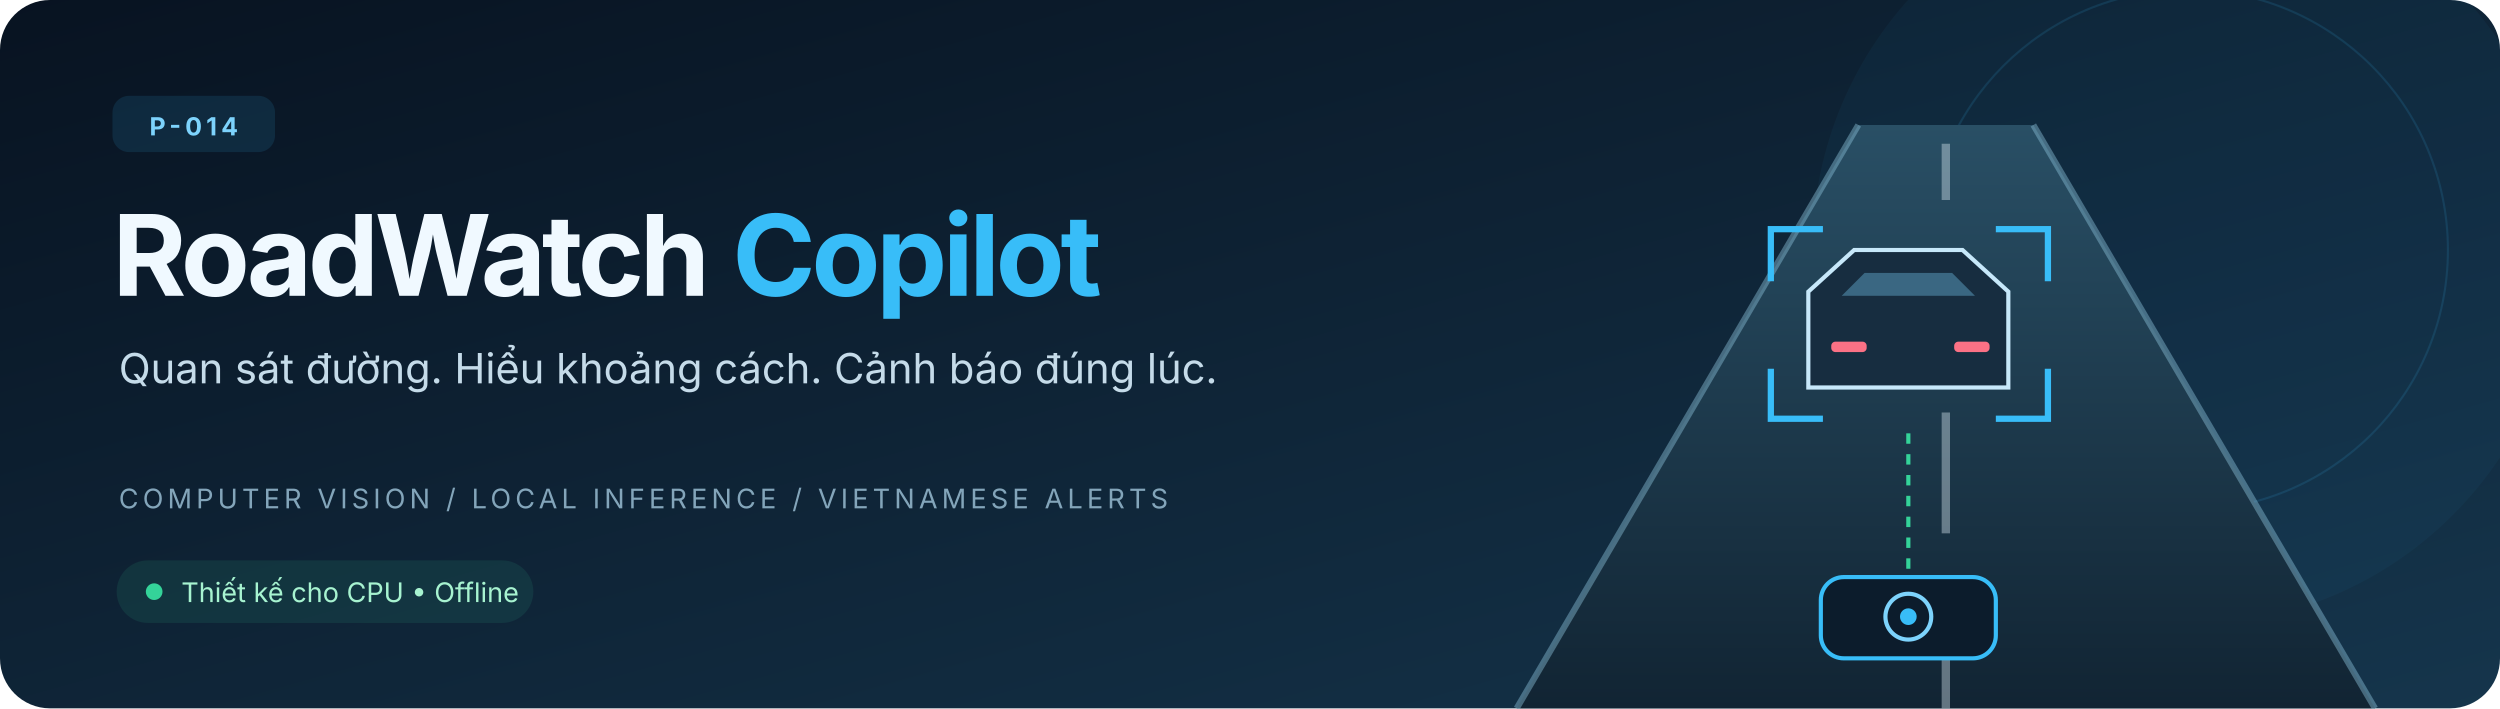
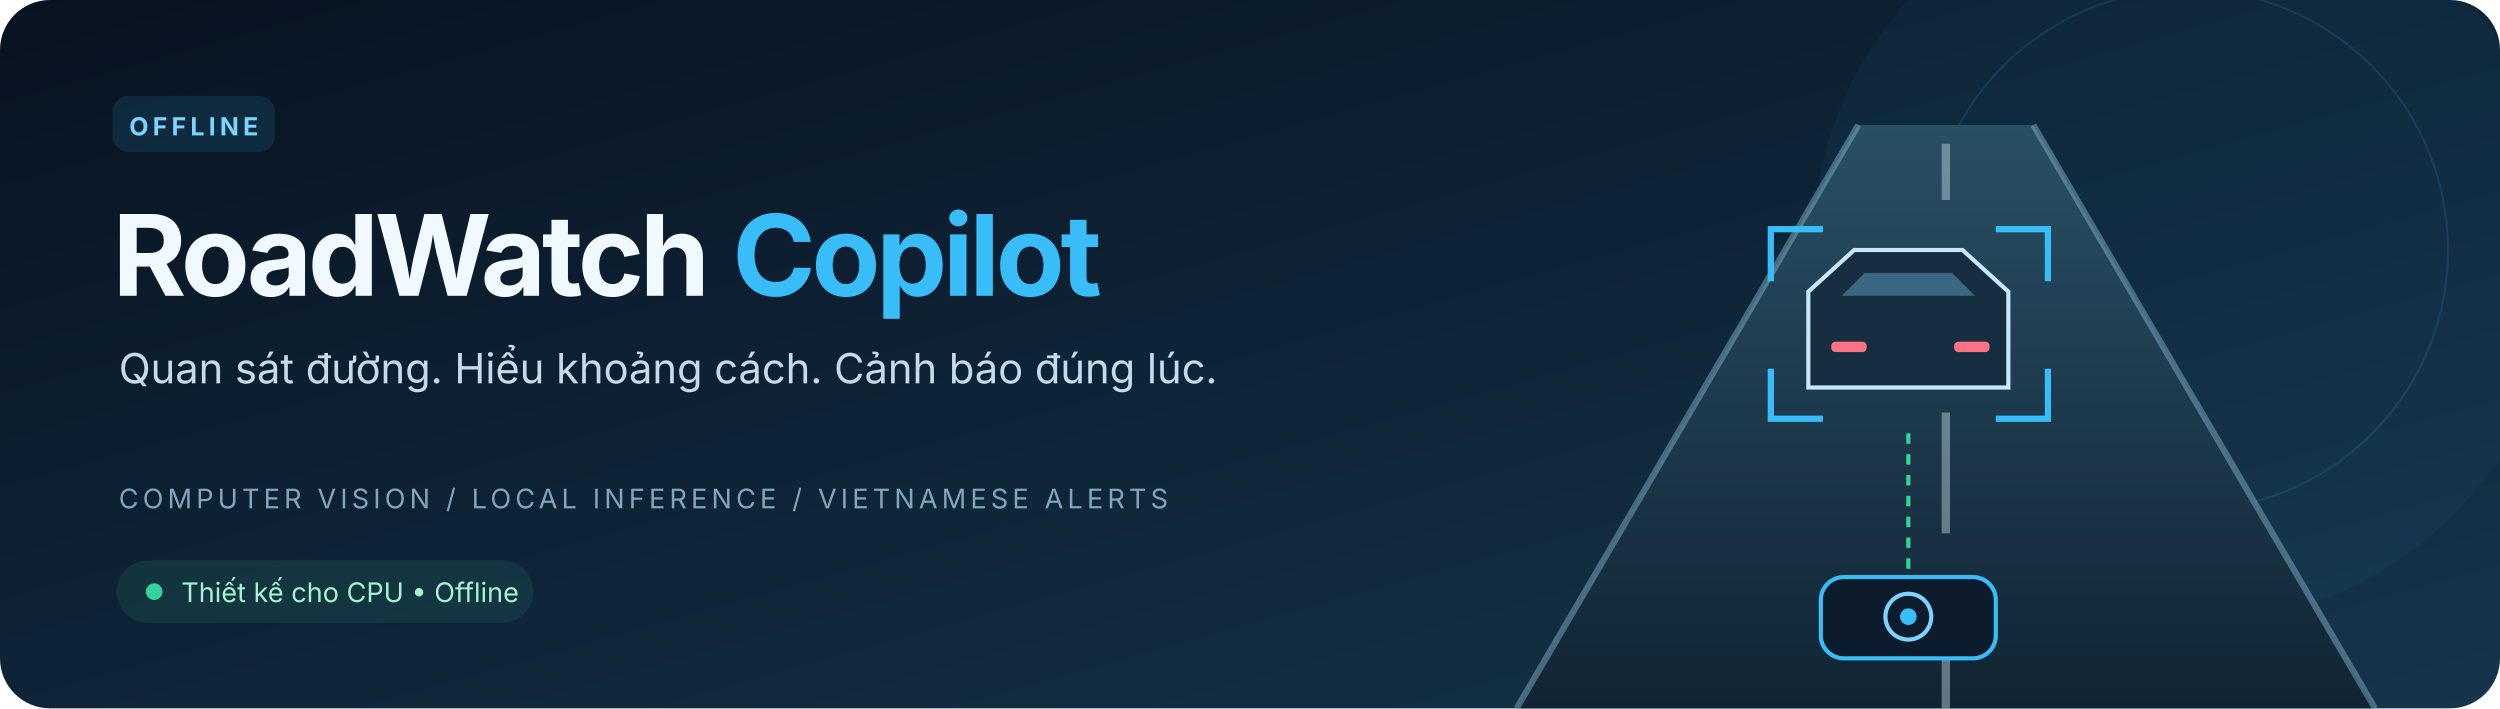
<svg xmlns="http://www.w3.org/2000/svg" width="1200" height="340" viewBox="0 0 1200 340" role="img" aria-labelledby="title desc">
  <defs>
    <linearGradient id="bg" x2="1" y2="1">
      <stop stop-color="#081321" />
      <stop offset="1" stop-color="#15354c" />
    </linearGradient>
    <linearGradient id="road" x2="0" y2="1">
      <stop stop-color="#294f65" />
      <stop offset="1" stop-color="#112433" />
    </linearGradient>
  </defs>
  <rect width="1200" height="340" rx="24" fill="url(#bg)" />
  <circle cx="1050" cy="120" r="180" fill="#38bdf8" opacity=".04" />
  <circle cx="1050" cy="120" r="125" fill="none" stroke="#38bdf8" stroke-opacity=".13" />
  <g font-family="system-ui, -apple-system, Segoe UI, sans-serif">
    <rect x="54" y="46" width="78" height="27" rx="8" fill="#38bdf8" fill-opacity=".12" />
-     <text x="93" y="65" text-anchor="middle" fill="#7dd3fc" font-size="12" font-weight="700" letter-spacing="2">P-014</text>
+     <text x="93" y="65" text-anchor="middle" fill="#7dd3fc" font-size="12" font-weight="700" letter-spacing="2">OFFLINE</text>
    <text x="54" y="142" fill="#f0f9ff" font-size="54" font-weight="750" letter-spacing="-2">RoadWatch <tspan fill="#38bdf8">Copilot</tspan>
    </text>
    <text x="57" y="184" fill="#c5dbe9" font-size="20">Quan sát đường. Hiểu khoảng cách. Cảnh báo đúng lúc.</text>
    <text x="57" y="244" fill="#83a5ba" font-size="13" letter-spacing="2">COMPUTER VISION  /  LOCAL INFERENCE  /  VIETNAMESE ALERTS</text>
    <rect x="56" y="269" width="200" height="30" rx="15" fill="#34d399" fill-opacity=".1" />
    <circle cx="74" cy="284" r="4" fill="#34d399" />
    <text x="87" y="289" fill="#a7f3d0" font-size="13">Thiết kế cho CPU • Offline</text>
  </g>
  <path d="M892 60 L976 60 L1140 340 L728 340 Z" fill="url(#road)" />
  <path d="M892 60 L728 340 M976 60 L1140 340" stroke="#88bdd5" stroke-width="3" opacity=".45" />
  <path d="M934 69 L934 96 M934 120 L934 160 M934 198 L934 256 M934 288 L934 340" stroke="#dfedf5" stroke-width="4" opacity=".4" />
  <path d="M868 140 L890 120 L942 120 L964 140 L964 186 L868 186 Z" fill="#172d40" stroke="#c7e8fa" stroke-width="2" />
  <path d="M884 142 L895 131 L937 131 L948 142 Z" fill="#7dd3fc" fill-opacity=".35" />
  <rect x="879" y="164" width="17" height="5" rx="2" fill="#fb7185" />
  <rect x="938" y="164" width="17" height="5" rx="2" fill="#fb7185" />
  <path d="M850 135 V110 H875 M958 110 H983 V135 M983 177 V201 H958 M875 201 H850 V177" fill="none" stroke="#38bdf8" stroke-width="3" />
  <path d="M916 208 L916 275" stroke="#34d399" stroke-width="2" stroke-dasharray="5 5" />
  <rect x="874" y="277" width="84" height="39" rx="11" fill="#0c1c2c" stroke="#38bdf8" stroke-width="2" />
  <circle cx="916" cy="296" r="11" fill="none" stroke="#7dd3fc" stroke-width="2" />
  <circle cx="916" cy="296" r="4" fill="#38bdf8" />
</svg>
